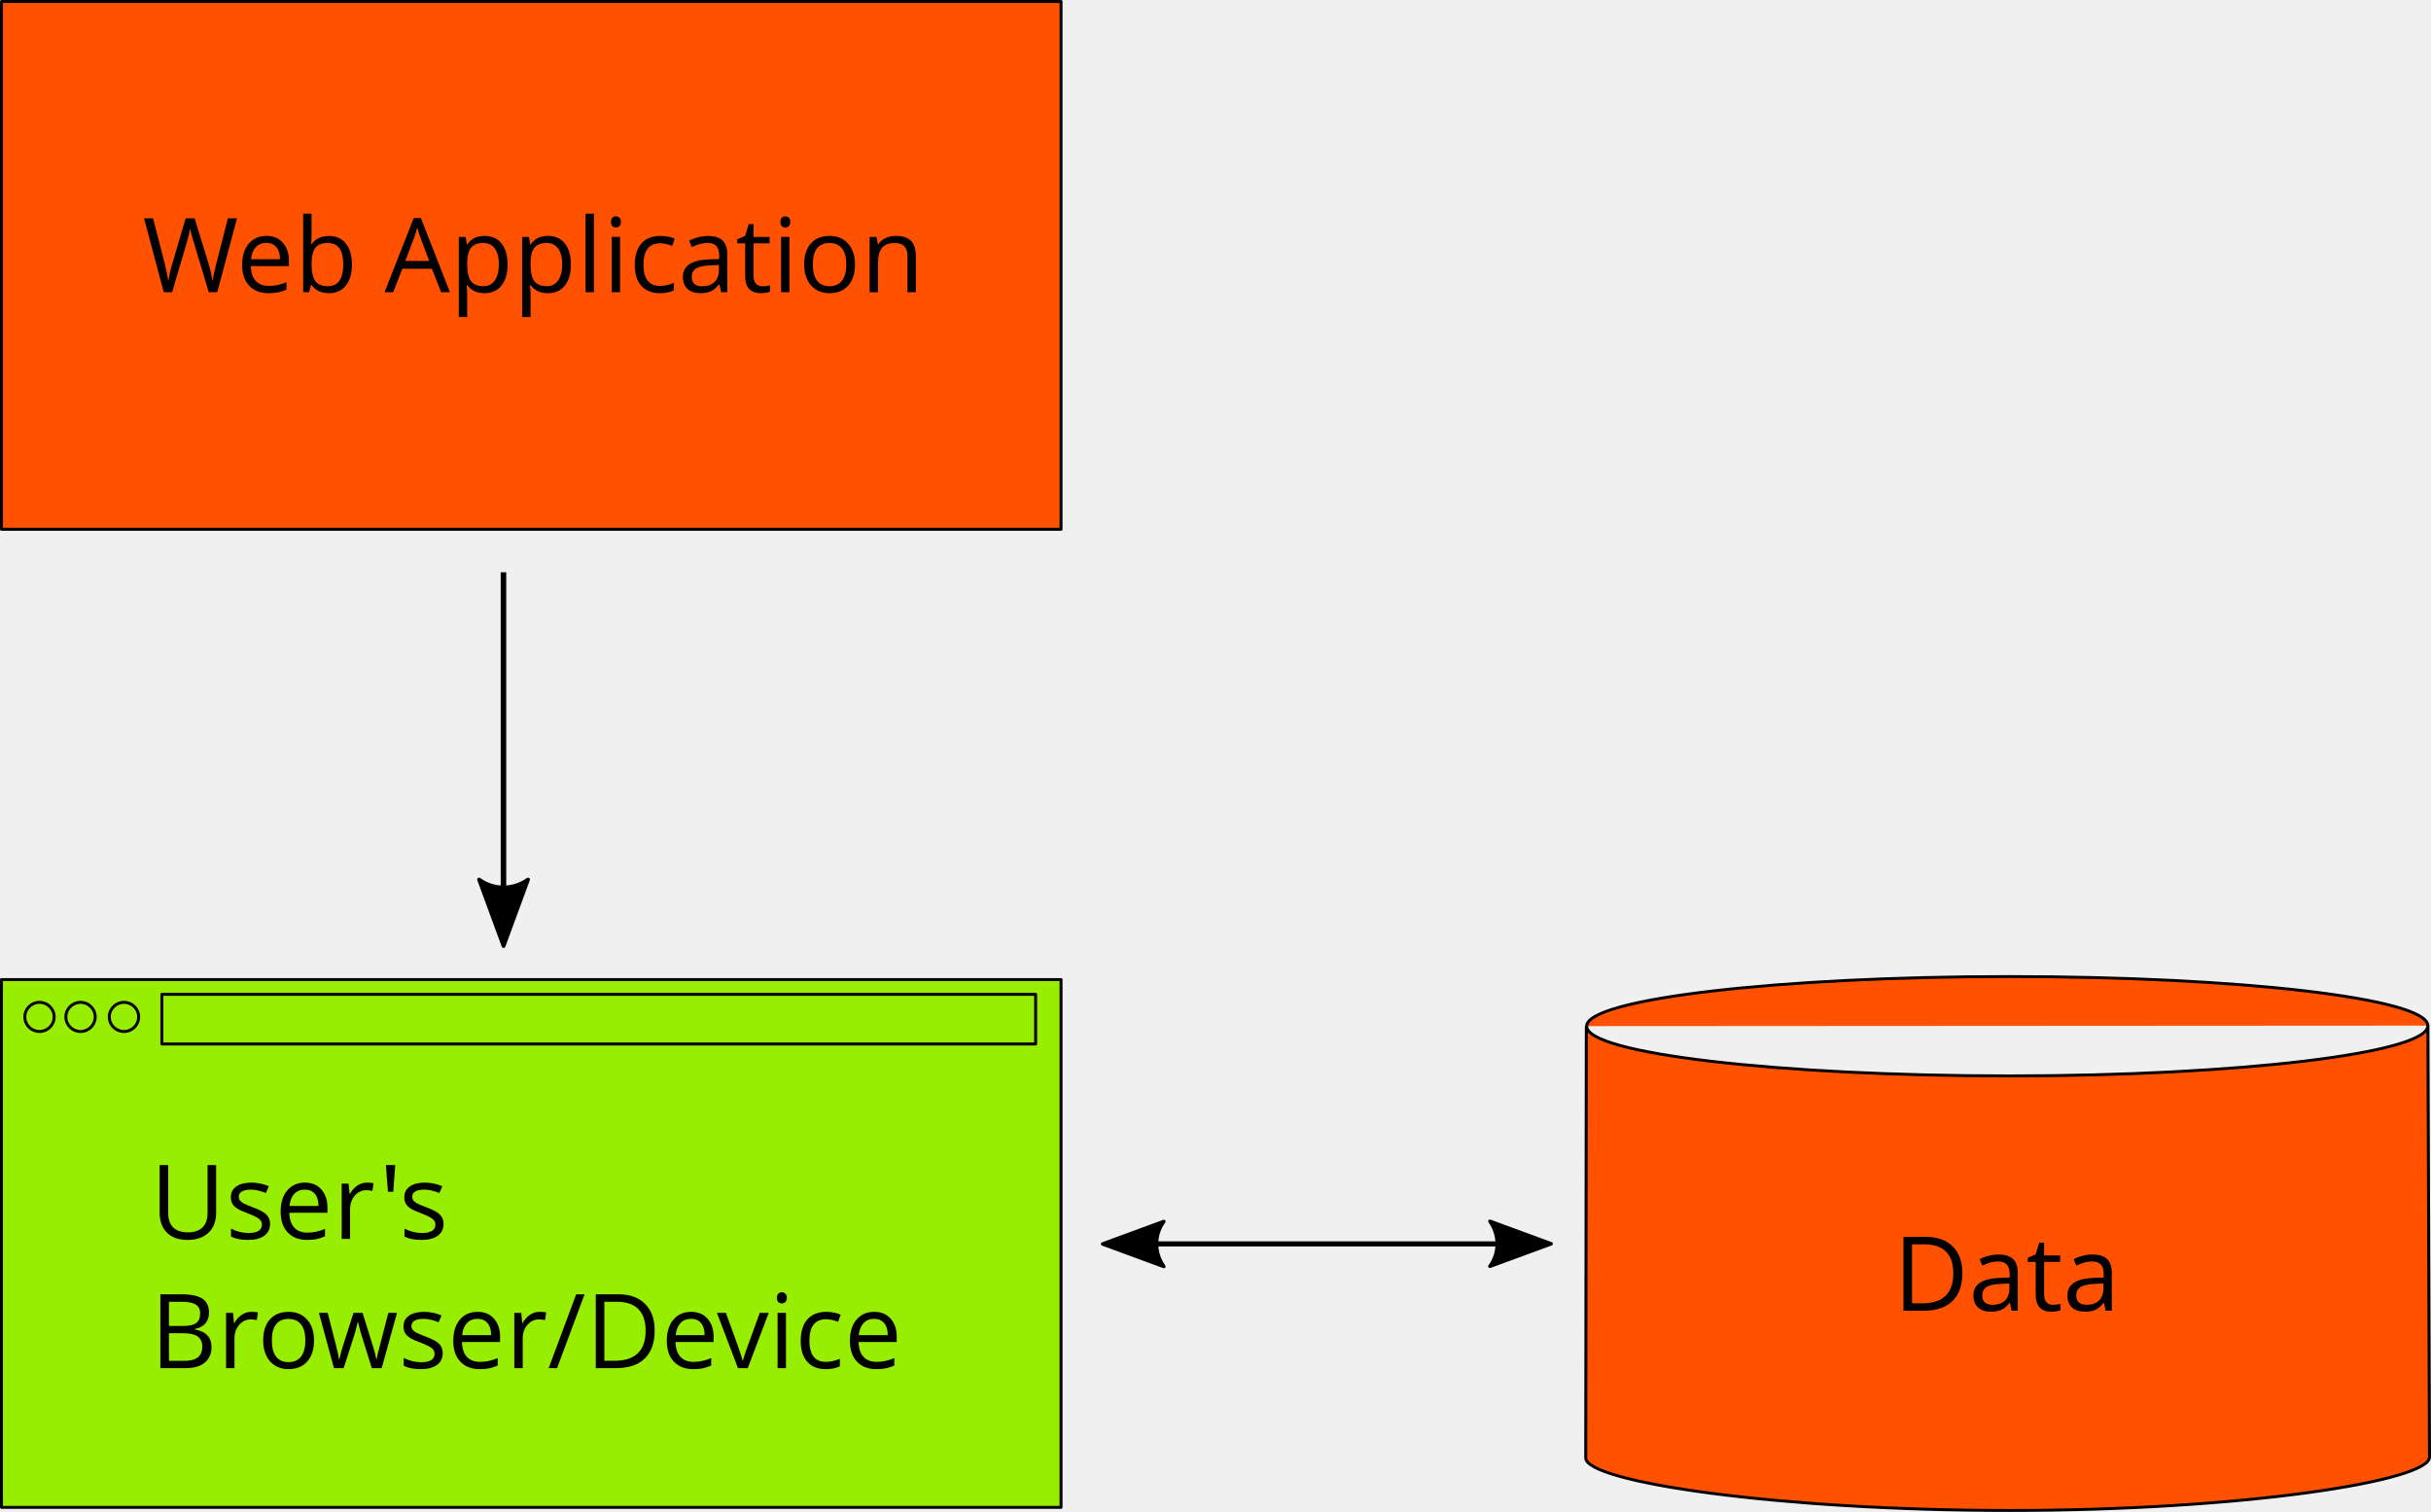
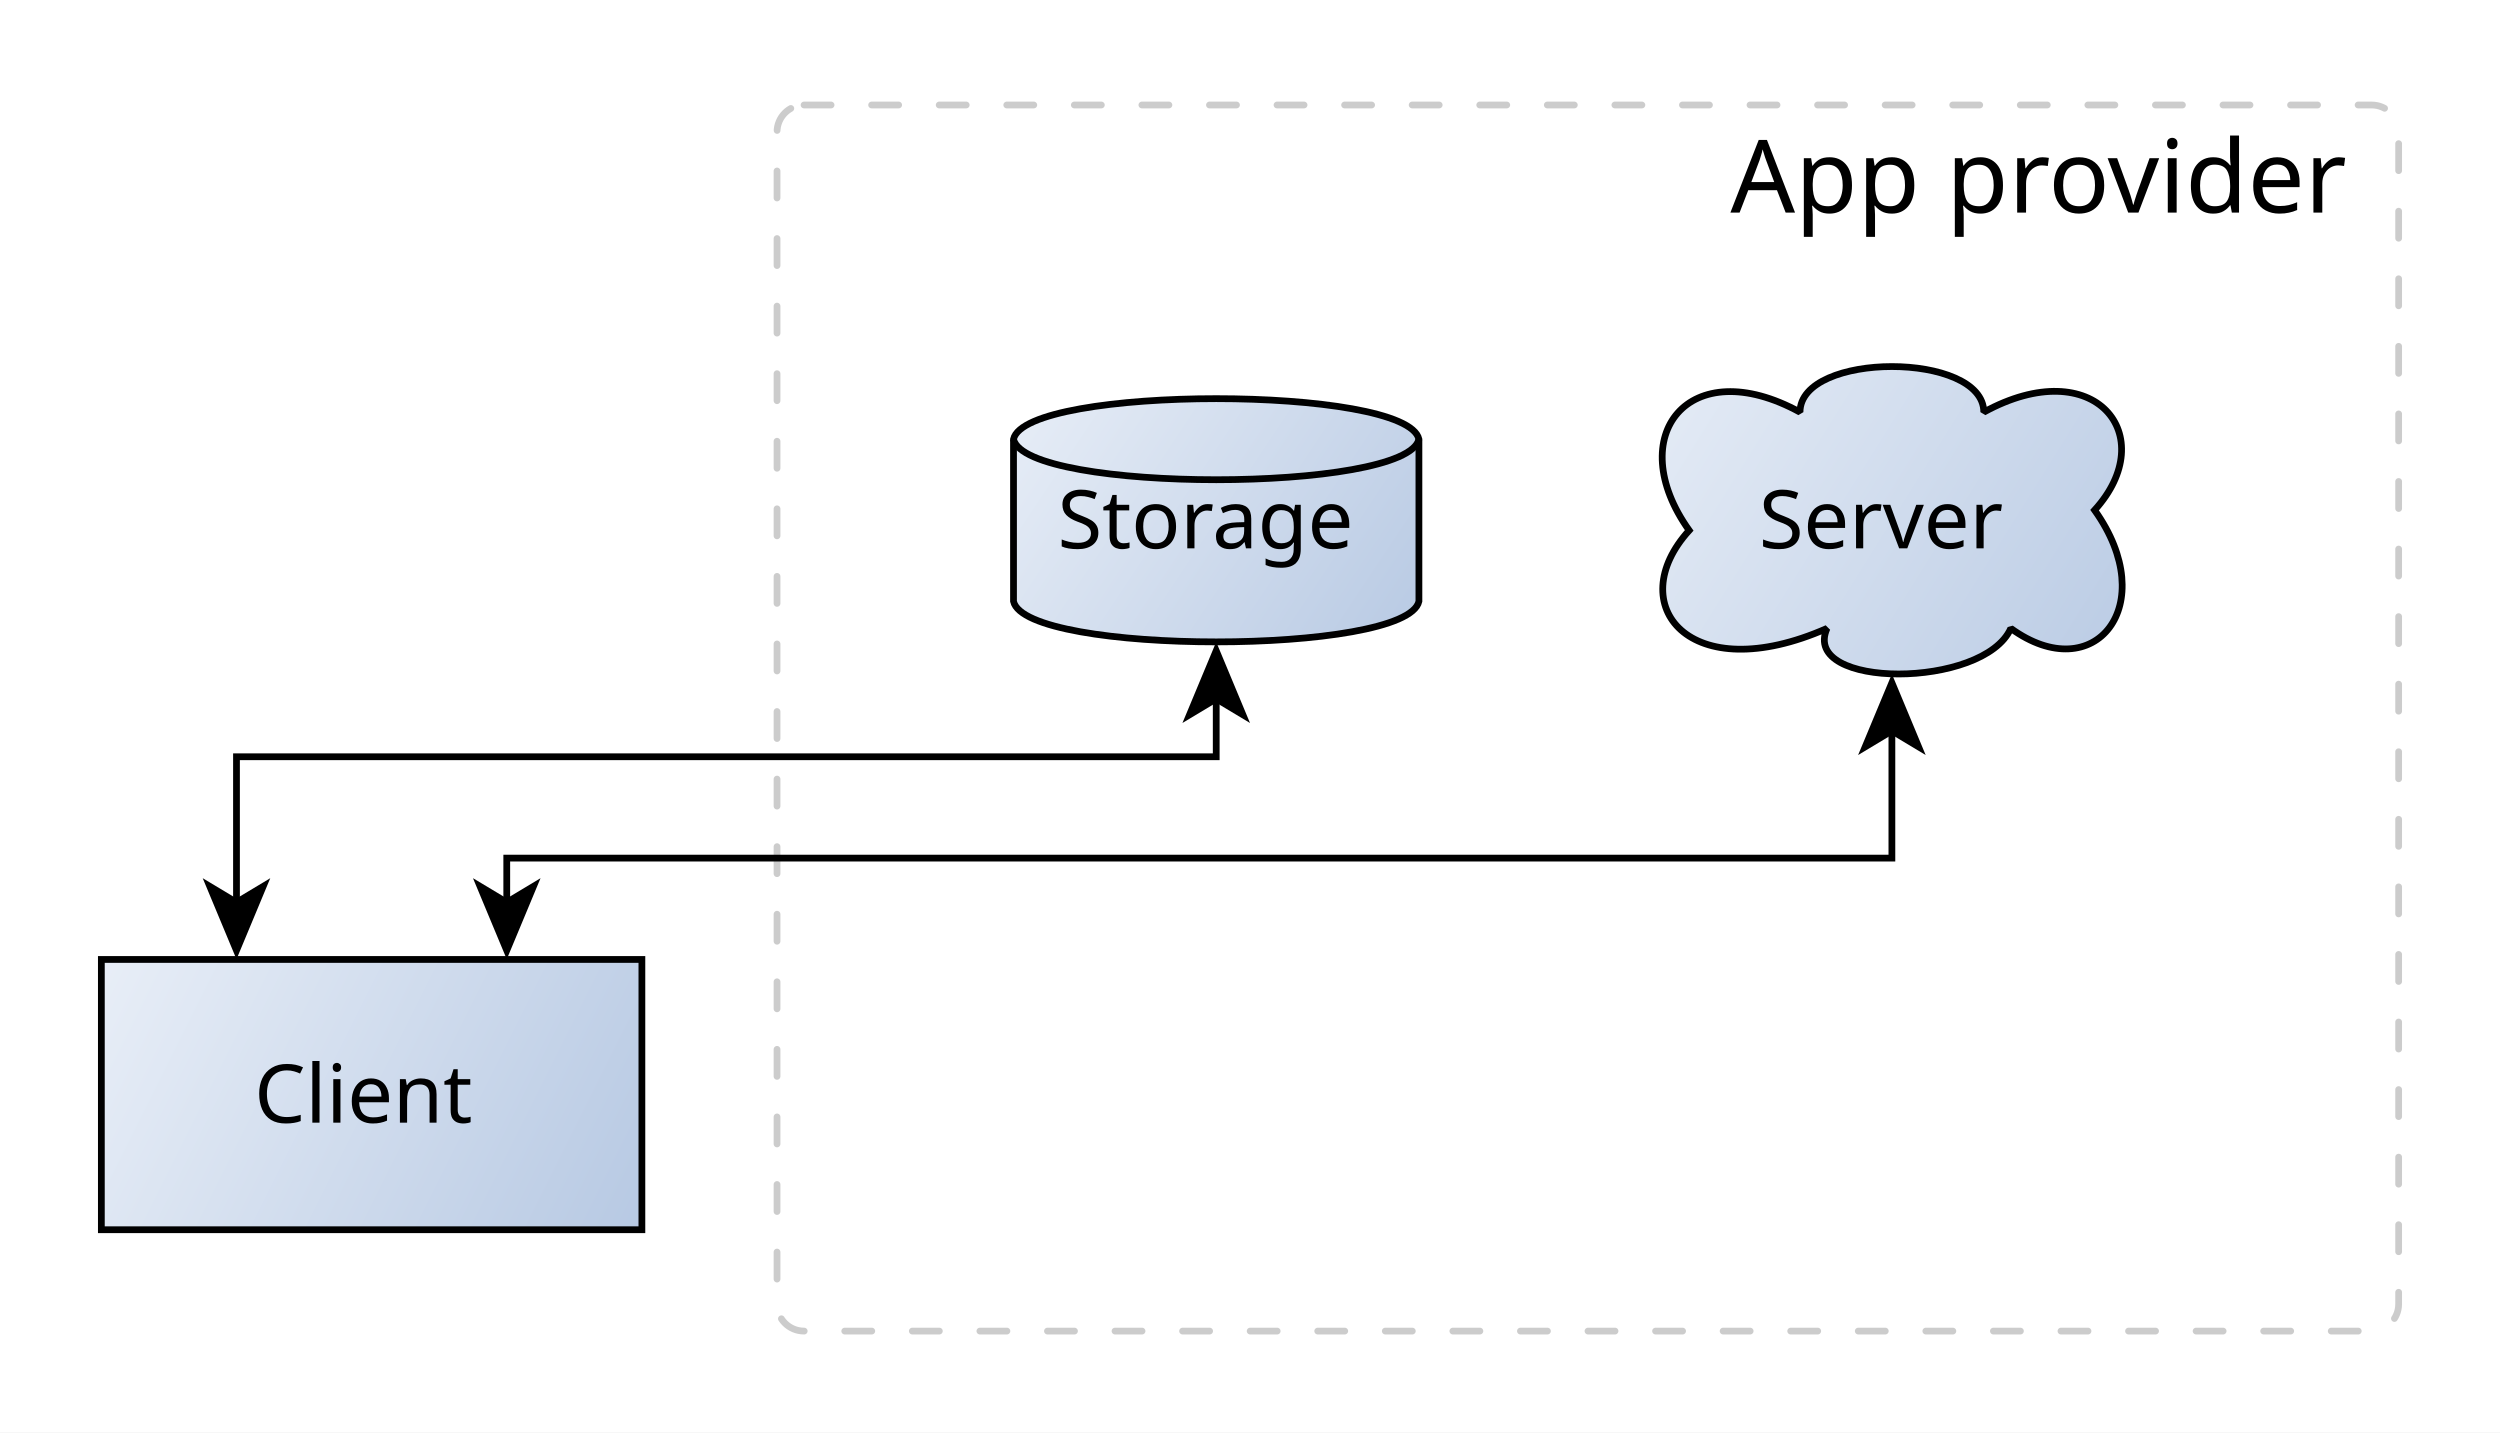
- <svg xmlns="http://www.w3.org/2000/svg" xmlns:ns1="http://www.openswatchbook.org/uri/2009/osb" xmlns:xlink="http://www.w3.org/1999/xlink" id="svg2" viewBox="0 0 411.492 255.935" height="72.23mm" width="116.13mm" version="1.1">
-   <defs id="defs4">
-     <linearGradient id="linearGradient9925" ns1:paint="solid">
-       <stop id="stop9927" stop-color="#ff5100" offset="0" />
-     </linearGradient>
-     <marker id="marker7744" refY="0" refX="0" orient="auto" overflow="visible">
-       <path id="path7746" stroke-linejoin="round" d="m8.719 4.034-10.926-4.018 10.926-4.018c-1.746 2.372-1.735 5.617-6e-7 8.035z" fill-rule="evenodd" transform="matrix(1.1,0,0,1.1,1.1,0)" stroke="#000" stroke-width=".625" />
-     </marker>
-     <marker id="marker4847-9" refY="0" refX="0" overflow="visible" orient="auto">
-       <path id="path4849-7" stroke-linejoin="round" d="m8.719 4.034-10.926-4.018 10.926-4.018c-1.746 2.372-1.735 5.617-6e-7 8.035z" fill-rule="evenodd" transform="matrix(-1.1,0,0,-1.1,-1.1,0)" stroke="#000" stroke-width=".625" />
-     </marker>
-     <marker id="Arrow2Lend-5" refY="0" refX="0" orient="auto" overflow="visible">
-       <path id="path4442-8" stroke-linejoin="round" d="m8.719 4.034-10.926-4.018 10.926-4.018c-1.746 2.372-1.735 5.617-6e-7 8.035z" fill-rule="evenodd" transform="matrix(-1.1,0,0,-1.1,-1.1,0)" stroke="#000" stroke-width=".625" />
-     </marker>
-     <linearGradient id="linearGradient9961" y2="750.63" xlink:href="#linearGradient9925" gradientUnits="userSpaceOnUse" y1="750.63" gradientTransform="translate(5.0508 -289.89)" x2="291.29" x1="111.44" />
-     <linearGradient id="linearGradient9967" y2="515.67" xlink:href="#linearGradient9925" gradientUnits="userSpaceOnUse" y1="515.67" x2="230.46" x1="16.507" />
-     <linearGradient id="linearGradient9973" y2="916.2" gradientUnits="userSpaceOnUse" y1="916.2" gradientTransform="translate(5.0508 -289.89)" x2="291.29" x1="111.44">
-       <stop id="stop9921" stop-color="#97ee00" offset="0" />
-     </linearGradient>
-   </defs>
-   <g id="layer1" transform="translate(-116.49 -415.82)">
-     <path id="path4158-2-9" stroke-linejoin="round" d="m139.96 587.96a2.484 2.469 0 0 1 -2.484 2.469 2.484 2.469 0 0 1 -2.484 -2.469 2.484 2.469 0 0 1 2.484 -2.469 2.484 2.469 0 0 1 2.484 2.469zm-7.354 0a2.484 2.469 0 0 1 -2.484 2.469 2.484 2.469 0 0 1 -2.484 -2.469 2.484 2.469 0 0 1 2.484 -2.469 2.484 2.469 0 0 1 2.484 2.469zm-6.945 0a2.484 2.469 0 0 1 -2.484 2.469 2.484 2.469 0 0 1 -2.484 -2.469 2.484 2.469 0 0 1 2.484 -2.469 2.484 2.469 0 0 1 2.484 2.469zm18.229-3.822h147.9v8.4h-147.9zm-27.149-2.5h179.35v89.346h-179.35z" stroke="#000" stroke-linecap="round" stroke-width=".5" fill="url(#linearGradient9973)" />
-     <rect id="rect4136-6-9" stroke-linejoin="round" height="89.346" width="179.35" stroke="#000" stroke-linecap="round" y="416.07" x="116.74" stroke-width=".5" fill="url(#linearGradient9961)" />
-     <g id="g4325-8" transform="matrix(.6699 0 0 .64772 373.6 292.31)" stroke-width=".759" fill="url(#linearGradient9967)">
-       <path id="path1934-3" stroke-linejoin="round" d="m229.66 458.75c0 7.166-47.748 13.111-105.8 13.111-58.056 0-106.75-5.816-106.75-12.982 0-7.166 48.693-12.982 106.75-12.982 58.056 0 105.8 5.687 105.8 12.853zm0.008-0.025 0.41 112.77c0 6.303-47.5 13.936-106.03 13.936-58.527 0-107.17-7.423-107.17-13.726l0.151-112.85" fill-rule="evenodd" stroke="#000" stroke-width=".759" fill="url(#linearGradient9967)" />
+ <svg xmlns="http://www.w3.org/2000/svg" fill-opacity="1" color-rendering="auto" color-interpolation="auto" stroke="black" text-rendering="auto" stroke-linecap="square" width="370" stroke-miterlimit="10" stroke-opacity="1" shape-rendering="auto" fill="black" stroke-dasharray="none" font-weight="normal" stroke-width="1" height="212" font-family="'Dialog'" font-style="normal" stroke-linejoin="miter" font-size="12px" stroke-dashoffset="0" image-rendering="auto">
+   <defs id="genericDefs" />
+   <g>
+     <defs id="defs1">
+       <linearGradient x1="155" gradientUnits="userSpaceOnUse" x2="215" y1="-125" y2="-85" id="linearGradient1" spreadMethod="reflect">
+         <stop stop-opacity="1" stop-color="rgb(232,238,247)" offset="0%" />
+         <stop stop-opacity="1" stop-color="rgb(183,201,227)" offset="100%" />
+       </linearGradient>
+       <linearGradient x1="245" gradientUnits="userSpaceOnUse" x2="325" y1="-130" y2="-80" id="linearGradient2" spreadMethod="reflect">
+         <stop stop-opacity="1" stop-color="rgb(232,238,247)" offset="0%" />
+         <stop stop-opacity="1" stop-color="rgb(183,201,227)" offset="100%" />
+       </linearGradient>
+       <linearGradient x1="20" gradientUnits="userSpaceOnUse" x2="100" y1="-40" y2="0" id="linearGradient3" spreadMethod="reflect">
+         <stop stop-opacity="1" stop-color="rgb(232,238,247)" offset="0%" />
+         <stop stop-opacity="1" stop-color="rgb(183,201,227)" offset="100%" />
+       </linearGradient>
+       <clipPath clipPathUnits="userSpaceOnUse" id="clipPath1">
+         <path d="M0 0 L370 0 L370 212 L0 212 L0 0 Z" />
+       </clipPath>
+       <clipPath clipPathUnits="userSpaceOnUse" id="clipPath2">
+         <path d="M5 -182 L375 -182 L375 30 L5 30 L5 -182 Z" />
+       </clipPath>
+     </defs>
+     <g fill="white" text-rendering="geometricPrecision" shape-rendering="geometricPrecision" transform="translate(-5,182)" stroke="white">
+       <rect x="5" width="370" height="212" y="-182" clip-path="url(#clipPath2)" stroke="none" />
    </g>
-     <text id="text4367-6" style="word-spacing:0px;letter-spacing:0px" xml:space="preserve" font-size="40px" line-height="125%" y="465.285" x="140.641" font-family="Sans" fill="#000000">
-       <tspan id="tspan4369-55" font-size="17.5px" y="465.285" x="140.641" font-family="'Open Sans'">Web Application</tspan>
-     </text>
-     <text id="text4367-4-3" style="word-spacing:0px;letter-spacing:0px" xml:space="preserve" font-size="40px" line-height="125%" y="637.699" x="436.967" font-family="Sans" fill="#000000">
-       <tspan id="tspan4389-9" font-size="17.5px" y="637.699" x="436.967" font-family="'Open Sans'">Data</tspan>
-     </text>
-     <text id="text4367-40-9" style="word-spacing:0px;letter-spacing:0px" xml:space="preserve" font-size="17.5px" line-height="125%" y="625.538" x="141.919" font-family="'Open Sans'" fill="#000000">
-       <tspan id="tspan4369-5-5" y="625.538" x="141.919">User's</tspan>
-       <tspan id="tspan6317-9" y="647.413" x="141.919">Browser/Device</tspan>
-     </text>
-     <path id="path4415-4" marker-end="url(#Arrow2Lend-5)" d="m304.28 626.38h73.618" marker-start="url(#marker7744)" stroke="#000" stroke-width="0.862" fill="none" />
-     <path id="path4781-1" marker-end="url(#marker4847-9)" d="m201.71 512.69v62.03" stroke="#000" stroke-width=".937px" fill="none" />
+     <g fill="white" text-rendering="geometricPrecision" shape-rendering="geometricPrecision" transform="matrix(1,0,0,1,-5,182)" stroke="white">
+       <rect x="120" y="-166.461" clip-path="url(#clipPath2)" width="240" rx="4" ry="4" height="181.461" stroke="none" />
+       <rect x="120" width="240" height="21.461" y="-166.461" clip-path="url(#clipPath2)" stroke="none" />
+     </g>
+     <g font-size="15px" stroke-linecap="butt" transform="matrix(1,0,0,1,-5,182)" text-rendering="geometricPrecision" font-family="sans-serif" shape-rendering="geometricPrecision" stroke-miterlimit="1.45">
+       <text x="261.101" xml:space="preserve" y="-150.538" clip-path="url(#clipPath2)" stroke="none">App provider</text>
+     </g>
+     <g stroke-linecap="round" transform="matrix(1,0,0,1,-5,182)" fill="rgb(204,204,204)" text-rendering="geometricPrecision" shape-rendering="geometricPrecision" stroke-dasharray="4,3,0,3" stroke="rgb(204,204,204)" stroke-miterlimit="1.45">
+       <rect x="120" y="-166.461" clip-path="url(#clipPath2)" fill="none" width="240" rx="4" ry="4" height="181.461" />
+     </g>
+     <g fill="url(#linearGradient1)" text-rendering="geometricPrecision" shape-rendering="geometricPrecision" transform="matrix(1,0,0,1,-5,182)" stroke="url(#linearGradient1)">
+       <path d="M155 -117 C156.8 -125 213.2 -125 215 -117 L215 -93 C213.2 -85 156.8 -85 155 -93 Z" clip-path="url(#clipPath2)" stroke="none" />
+     </g>
+     <g text-rendering="geometricPrecision" stroke-miterlimit="1.45" shape-rendering="geometricPrecision" transform="matrix(1,0,0,1,-5,182)" stroke-linecap="butt">
+       <path fill="none" d="M155 -117 C156.8 -125 213.2 -125 215 -117 L215 -93 C213.2 -85 156.8 -85 155 -93 Z" clip-path="url(#clipPath2)" />
+       <path fill="none" d="M215 -117 C213.2 -109 156.8 -109 155 -117" clip-path="url(#clipPath2)" />
+       <text x="161.524" xml:space="preserve" y="-100.846" font-family="sans-serif" clip-path="url(#clipPath2)" stroke="none">Storage</text>
+     </g>
+     <g fill="url(#linearGradient2)" text-rendering="geometricPrecision" shape-rendering="geometricPrecision" transform="matrix(1,0,0,1,-5,182)" stroke="url(#linearGradient2)">
+       <path d="M255 -103.5 C245 -117.5 255 -130 271.4 -121 C271.4 -130 298.6 -130 298.6 -121 C315 -130 325 -117.5 315 -106.5 C325 -92.5 315 -80 302.6 -89 C298.6 -80 271.4 -80 275.4 -89 C255 -80 245 -92.5 255 -103.5 Z" clip-path="url(#clipPath2)" stroke="none" />
+     </g>
+     <g text-rendering="geometricPrecision" stroke-miterlimit="1.45" shape-rendering="geometricPrecision" transform="matrix(1,0,0,1,-5,182)" stroke-linecap="butt">
+       <path fill="none" d="M255 -103.5 C245 -117.5 255 -130 271.4 -121 C271.4 -130 298.6 -130 298.6 -121 C315 -130 325 -117.5 315 -106.5 C325 -92.5 315 -80 302.6 -89 C298.6 -80 271.4 -80 275.4 -89 C255 -80 245 -92.5 255 -103.5 Z" clip-path="url(#clipPath2)" />
+       <text x="265.324" xml:space="preserve" y="-100.846" font-family="sans-serif" clip-path="url(#clipPath2)" stroke="none">Server</text>
+     </g>
+     <g fill="url(#linearGradient3)" text-rendering="geometricPrecision" shape-rendering="geometricPrecision" transform="matrix(1,0,0,1,-5,182)" stroke="url(#linearGradient3)">
+       <path d="M20 -40 L100 -40 L100 0 L20 0 Z" clip-path="url(#clipPath2)" stroke="none" />
+     </g>
+     <g text-rendering="geometricPrecision" stroke-miterlimit="1.45" shape-rendering="geometricPrecision" transform="matrix(1,0,0,1,-5,182)" stroke-linecap="butt">
+       <path fill="none" d="M20 -40 L100 -40 L100 0 L20 0 Z" clip-path="url(#clipPath2)" />
+       <text x="42.63" xml:space="preserve" y="-15.846" font-family="sans-serif" clip-path="url(#clipPath2)" stroke="none">Client</text>
+     </g>
+     <g text-rendering="geometricPrecision" stroke-miterlimit="1.45" shape-rendering="geometricPrecision" transform="matrix(1,0,0,1,-5,182)" stroke-linecap="butt">
+       <path fill="none" d="M40 -48.029 L40 -70 L185 -70 L185 -78.998" clip-path="url(#clipPath2)" />
+       <path d="M40 -40.029 L45 -52.029 L40 -49.029 L35 -52.029 Z" clip-path="url(#clipPath2)" stroke="none" />
+       <path d="M185 -86.998 L180 -74.998 L185 -77.998 L190 -74.998 Z" clip-path="url(#clipPath2)" stroke="none" />
+       <path fill="none" d="M80 -48.029 L80 -55 L285 -55 L285 -74.255" clip-path="url(#clipPath2)" />
+       <path d="M80 -40.029 L85 -52.029 L80 -49.029 L75 -52.029 Z" clip-path="url(#clipPath2)" stroke="none" />
+       <path d="M285 -82.255 L280 -70.255 L285 -73.255 L290 -70.255 Z" clip-path="url(#clipPath2)" stroke="none" />
+     </g>
  </g>
</svg>
